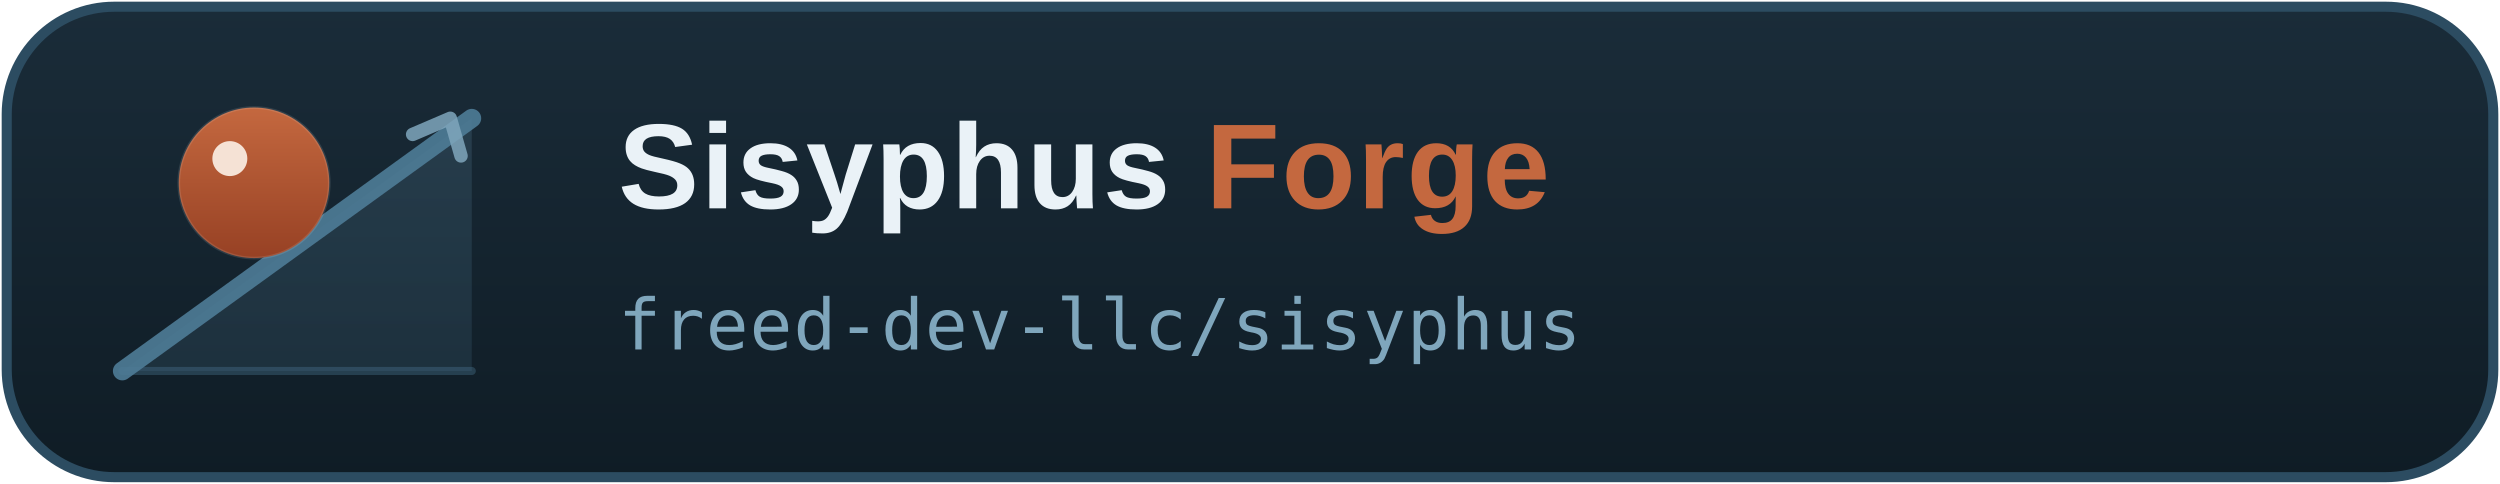
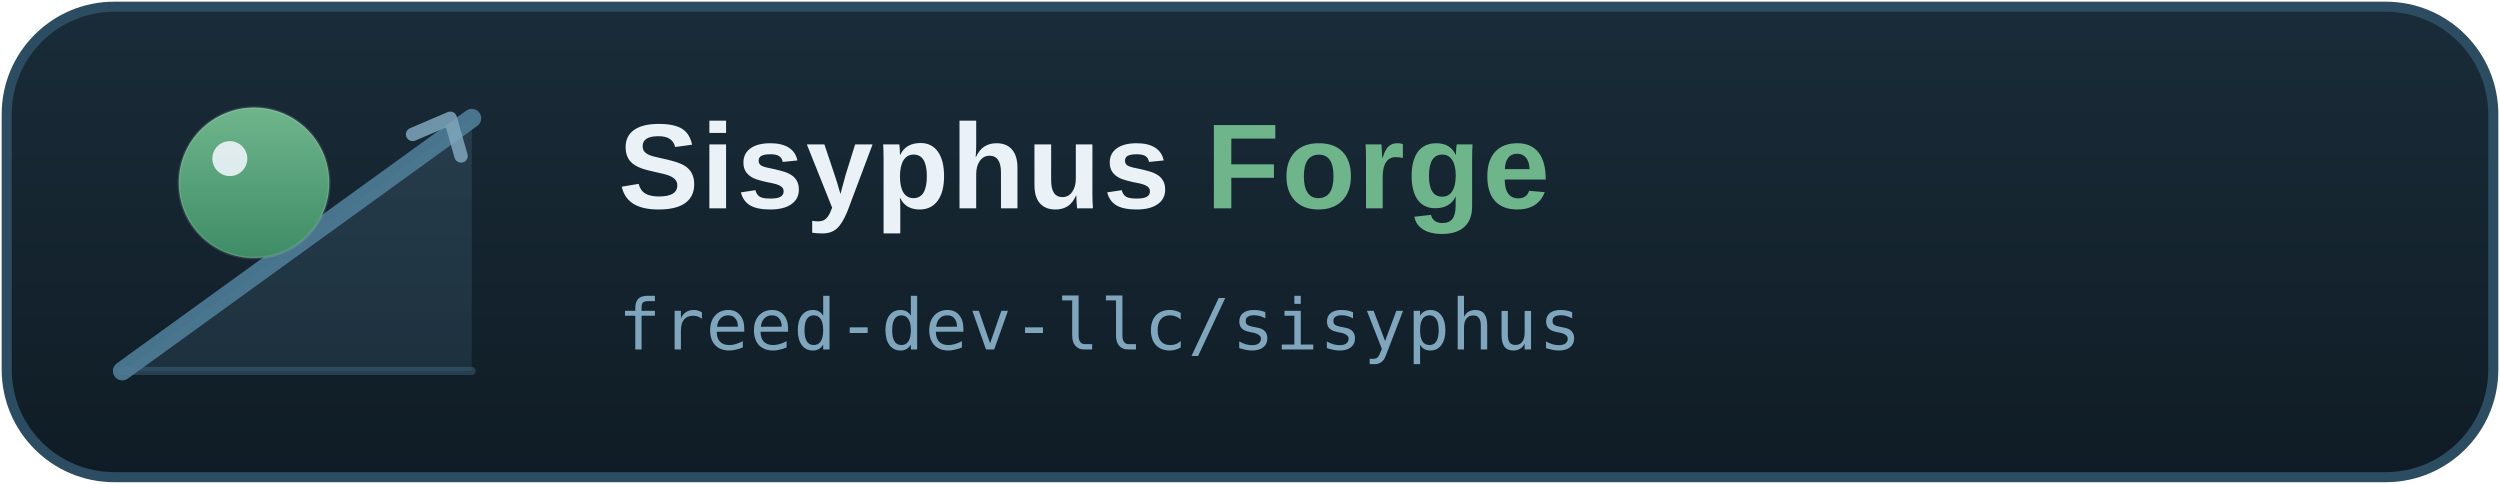
<svg xmlns="http://www.w3.org/2000/svg" viewBox="0 0 372 72" width="372" height="72" role="img" aria-label="Sisyphus Forge — freed-dev-llc/sisyphus">
  <defs>
    <linearGradient id="bg" x1="0" y1="0" x2="0" y2="1">
      <stop offset="0" stop-color="#1A2C39" />
      <stop offset="1" stop-color="#0F1C25" />
    </linearGradient>
    <linearGradient id="node" x1="0" y1="0" x2="0" y2="1">
      <stop offset="0" stop-color="#6E9DBA" />
      <stop offset="1" stop-color="#4E7C97" />
    </linearGradient>
    <linearGradient id="cp" x1="0" y1="0" x2="0" y2="1">
-       <stop offset="0" stop-color="#C4683F" />
-       <stop offset="1" stop-color="#974124" />
+       <stop offset="0" stop-color="#6FB58C" />
+       <stop offset="1" stop-color="#3E8C66" />
    </linearGradient>
  </defs>
  <rect x="1" y="1" width="370" height="70" rx="16" fill="url(#bg)" stroke="#2C4C61" stroke-width="1.5" />
  <g transform="translate(15,0) scale(0.40)">
    <polygon points="8,138 138,138 138,44" fill="url(#node)" opacity="0.18" />
    <line x1="8" y1="138" x2="138" y2="138" stroke="#4E7C97" stroke-width="3" stroke-linecap="round" opacity="0.35" />
    <line x1="8" y1="138" x2="138" y2="44" stroke="#4E7C97" stroke-width="7" stroke-linecap="round" opacity="0.9" />
    <polyline points="116,50 130,44 134,58" fill="none" stroke="#7FA6BC" stroke-width="5" stroke-linecap="round" stroke-linejoin="round" opacity="0.85" />
    <circle cx="57" cy="68" r="28" fill="url(#cp)" stroke="#EAF2F7" stroke-opacity="0.12" stroke-width="1" />
-     <circle cx="48" cy="59" r="6.5" fill="#FBEEE3" opacity="0.92" />
+     <circle cx="48" cy="59" r="6.5" fill="#EAF2F7" opacity="0.92" />
  </g>
  <g font-family="'Segoe UI','SF Pro Display',system-ui,-apple-system,'Helvetica Neue',Arial,sans-serif">
-     <text x="92" y="31" font-size="18" font-weight="700" letter-spacing="0.3" fill="#EAF2F7">Sisyphus <tspan fill="#C4683F">Forge</tspan>
+     <text x="92" y="31" font-size="18" font-weight="700" letter-spacing="0.3" fill="#EAF2F7">Sisyphus <tspan fill="#6FB58C">Forge</tspan>
    </text>
    <text x="92" y="52" font-size="10.5" font-weight="500" letter-spacing="0.2" fill="#7FA6BC" font-family="'SF Mono',ui-monospace,Menlo,Consolas,monospace">freed-dev-llc/sisyphus</text>
  </g>
</svg>
